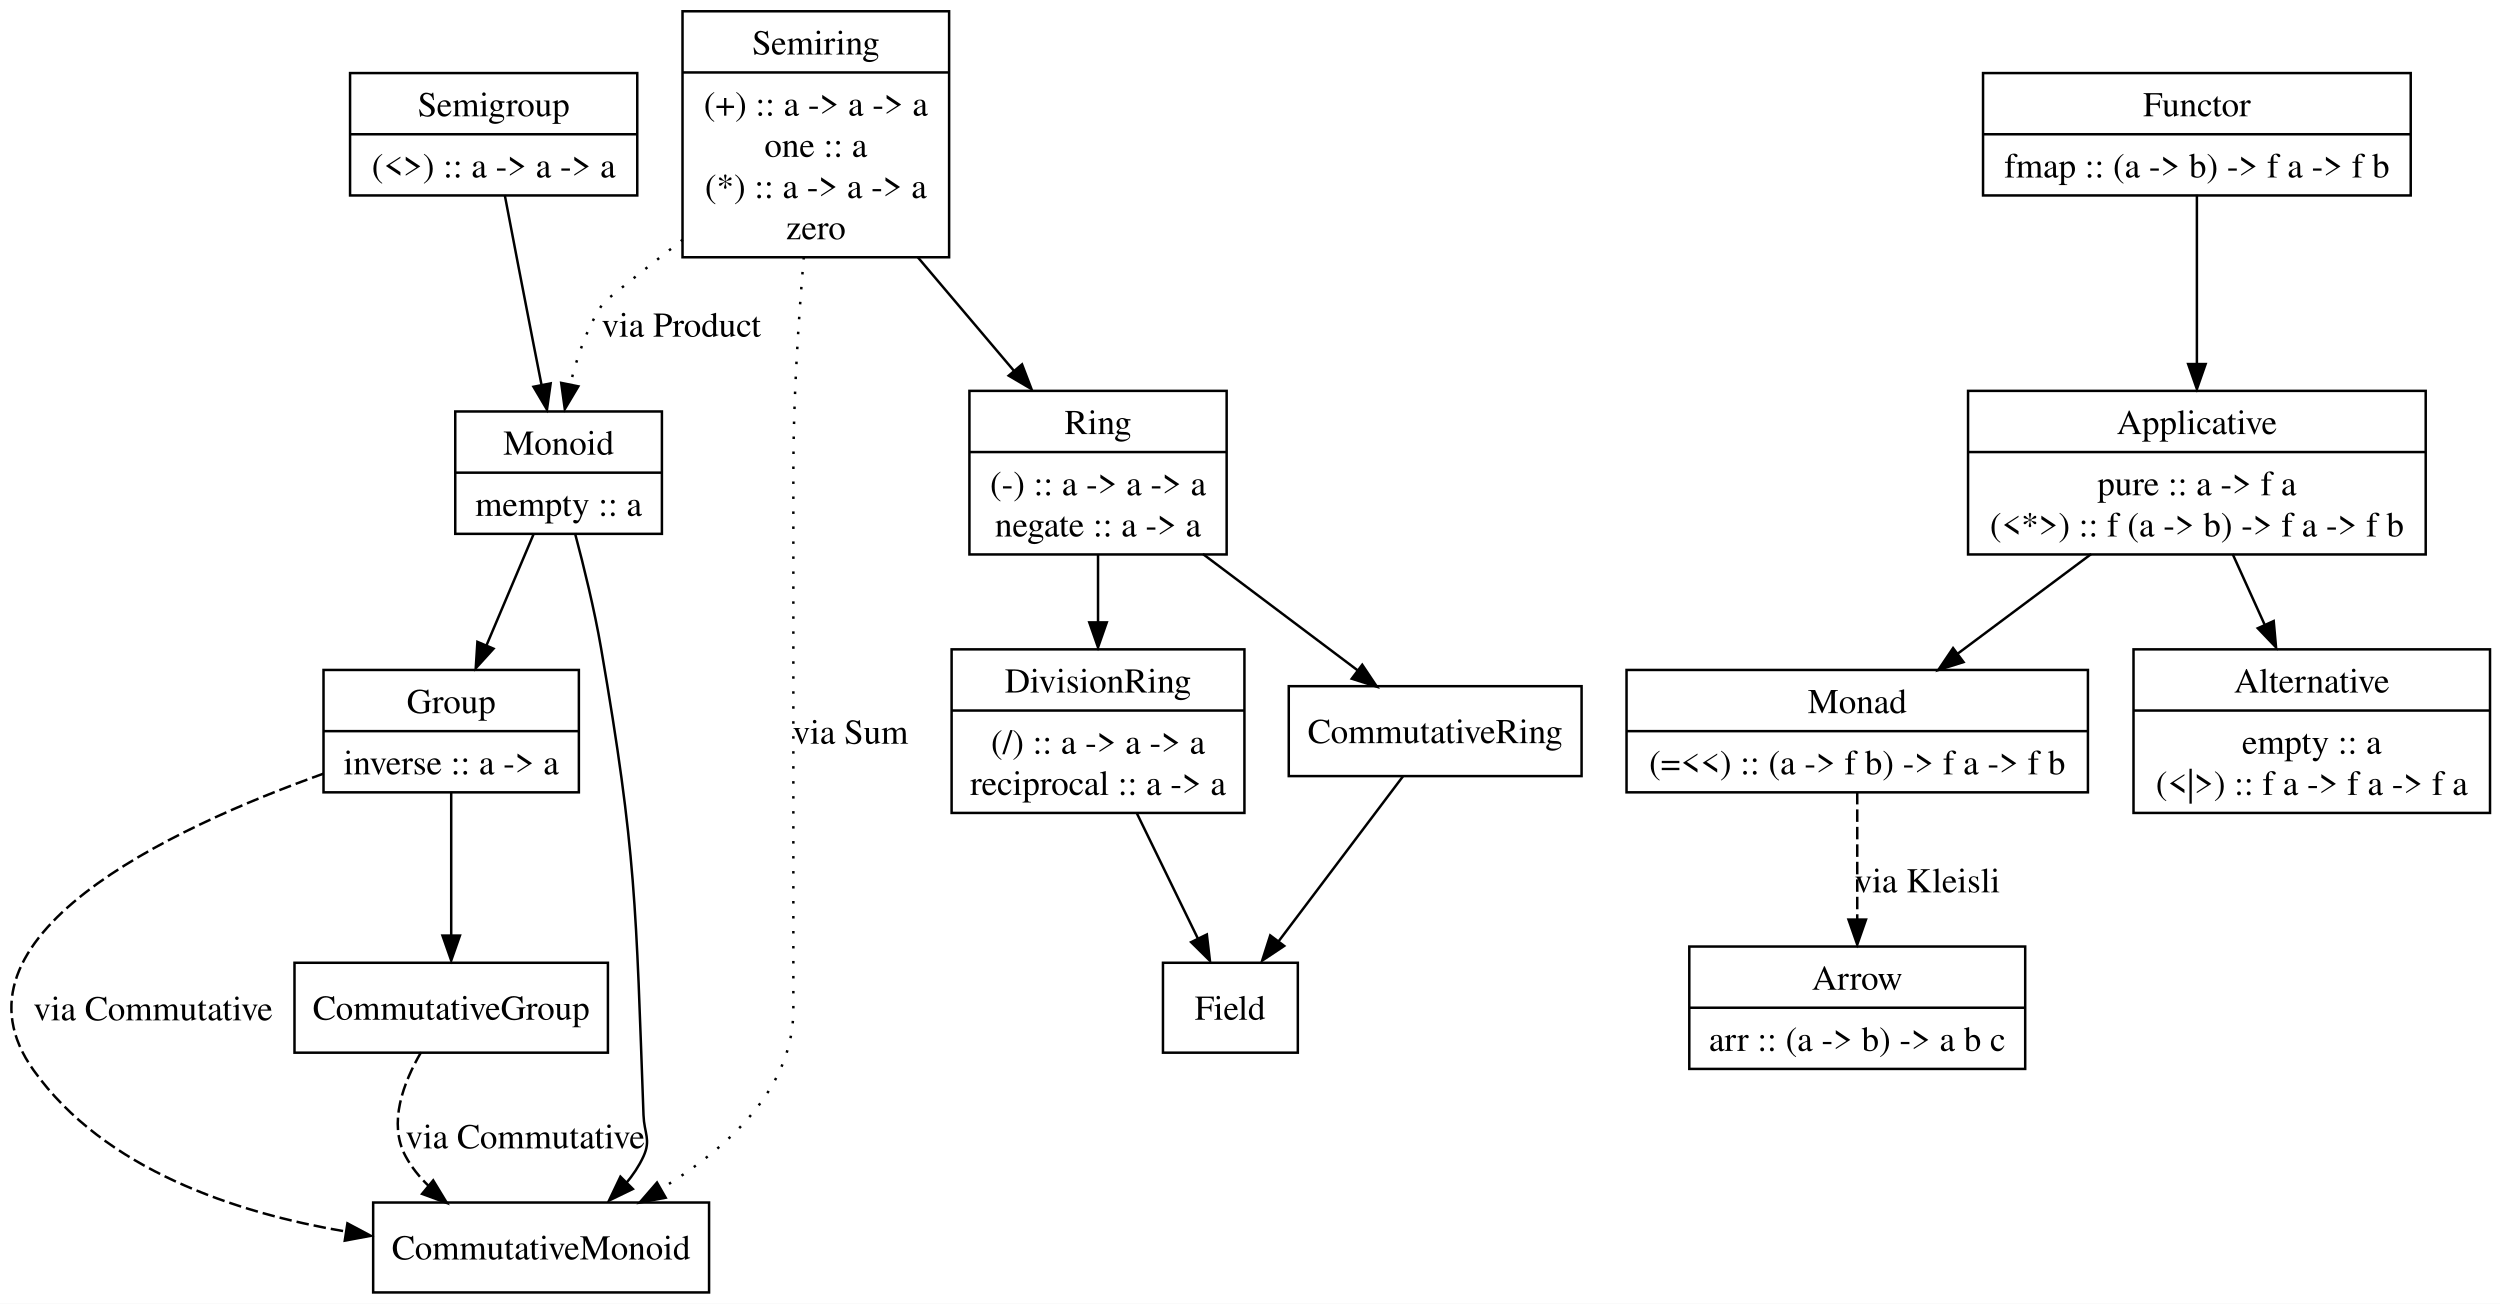
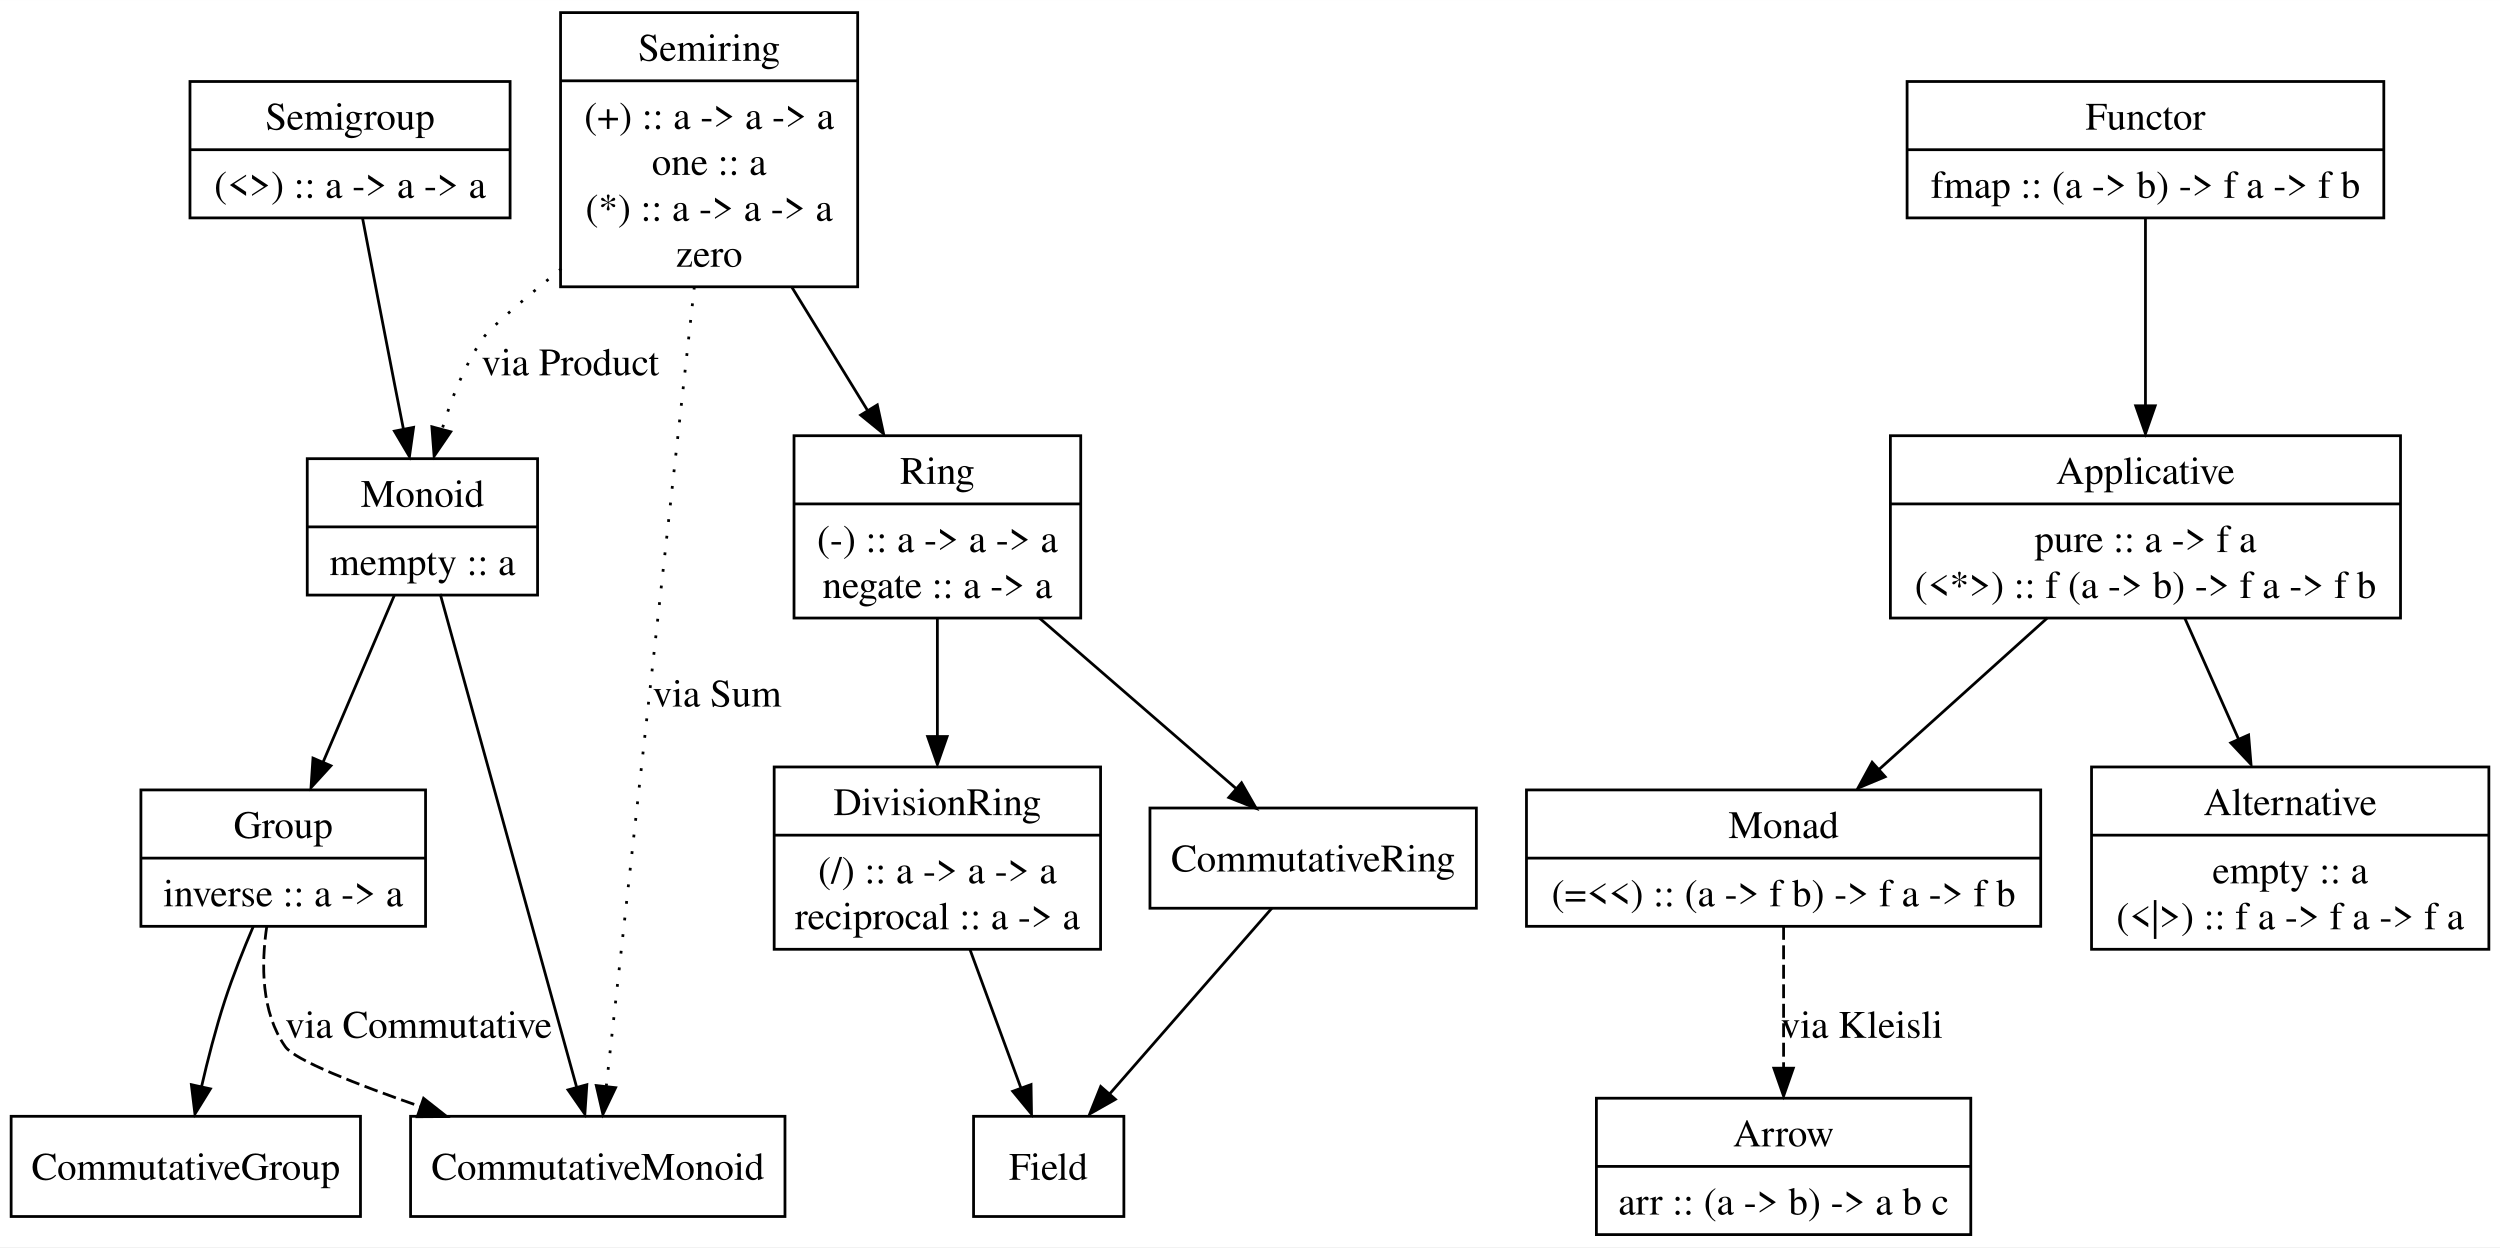
- <svg xmlns="http://www.w3.org/2000/svg" width="1001pt" height="522pt" viewBox="0.00 0.00 1001.04 522.00">
-   <g id="graph0" class="graph" transform="scale(1 1) rotate(0) translate(4 518)">
-     <polygon fill="white" stroke="none" points="-4,4 -4,-518 997.04,-518 997.04,4 -4,4" />
+ <svg xmlns="http://www.w3.org/2000/svg" width="898pt" height="448pt" viewBox="0.00 0.00 898.12 448.00">
+   <g id="graph0" class="graph" transform="scale(1 1) rotate(0) translate(4 444)">
+     <polygon fill="white" stroke="none" points="-4,4 -4,-444 894.12,-444 894.12,4 -4,4" />
    <g id="node1" class="node">
-       <polygon fill="none" stroke="black" points="136.17,-439.75 136.17,-488.75 251.17,-488.75 251.17,-439.75 136.17,-439.75" />
-       <text text-anchor="middle" x="193.67" y="-471.45" font-family="Times,serif" font-size="14.00">Semigroup</text>
-       <polyline fill="none" stroke="black" points="136.17,-464.25 251.17,-464.25" />
-       <text text-anchor="middle" x="193.67" y="-446.95" font-family="Times,serif" font-size="14.00">(&lt;&gt;) :: a -&gt; a -&gt; a</text>
+       <polygon fill="none" stroke="black" points="64.25,-365.75 64.25,-414.75 179.25,-414.75 179.25,-365.75 64.25,-365.75" />
+       <text text-anchor="middle" x="121.75" y="-397.45" font-family="Times,serif" font-size="14.00">Semigroup</text>
+       <polyline fill="none" stroke="black" points="64.25,-390.25 179.25,-390.25" />
+       <text text-anchor="middle" x="121.75" y="-372.95" font-family="Times,serif" font-size="14.00">(&lt;&gt;) :: a -&gt; a -&gt; a</text>
    </g>
    <g id="node2" class="node">
-       <polygon fill="none" stroke="black" points="178.29,-304.25 178.29,-353.25 261.04,-353.25 261.04,-304.25 178.29,-304.25" />
-       <text text-anchor="middle" x="219.67" y="-335.95" font-family="Times,serif" font-size="14.00">Monoid</text>
-       <polyline fill="none" stroke="black" points="178.29,-328.75 261.04,-328.75" />
-       <text text-anchor="middle" x="219.67" y="-311.45" font-family="Times,serif" font-size="14.00">mempty :: a</text>
+       <polygon fill="none" stroke="black" points="106.38,-230.25 106.38,-279.25 189.12,-279.25 189.12,-230.25 106.38,-230.25" />
+       <text text-anchor="middle" x="147.75" y="-261.95" font-family="Times,serif" font-size="14.00">Monoid</text>
+       <polyline fill="none" stroke="black" points="106.38,-254.75 189.12,-254.75" />
+       <text text-anchor="middle" x="147.75" y="-237.45" font-family="Times,serif" font-size="14.00">mempty :: a</text>
    </g>
    <g id="edge1" class="edge">
-       <path fill="none" stroke="black" d="M198.11,-439.92C201.3,-423.22 205.71,-400.22 209.67,-380 210.72,-374.63 211.84,-368.93 212.94,-363.38" />
-       <polygon fill="black" stroke="black" points="216.49,-364.5 215.01,-354.01 209.62,-363.14 216.49,-364.5" />
+       <path fill="none" stroke="black" d="M126.19,-365.92C129.38,-349.22 133.79,-326.22 137.75,-306 138.8,-300.63 139.92,-294.93 141.03,-289.38" />
+       <polygon fill="black" stroke="black" points="144.57,-290.5 143.09,-280.01 137.7,-289.14 144.57,-290.5" />
    </g>
    <g id="node3" class="node">
-       <polygon fill="none" stroke="black" points="125.54,-200.75 125.54,-249.75 227.79,-249.75 227.79,-200.75 125.54,-200.75" />
-       <text text-anchor="middle" x="176.67" y="-232.45" font-family="Times,serif" font-size="14.00">Group</text>
-       <polyline fill="none" stroke="black" points="125.54,-225.25 227.79,-225.25" />
-       <text text-anchor="middle" x="176.67" y="-207.95" font-family="Times,serif" font-size="14.00">inverse :: a -&gt; a</text>
+       <polygon fill="none" stroke="black" points="46.62,-111.25 46.62,-160.25 148.88,-160.25 148.88,-111.25 46.62,-111.25" />
+       <text text-anchor="middle" x="97.75" y="-142.95" font-family="Times,serif" font-size="14.00">Group</text>
+       <polyline fill="none" stroke="black" points="46.62,-135.75 148.88,-135.75" />
+       <text text-anchor="middle" x="97.75" y="-118.45" font-family="Times,serif" font-size="14.00">inverse :: a -&gt; a</text>
    </g>
    <g id="edge2" class="edge">
-       <path fill="none" stroke="black" d="M209.8,-304.46C204.12,-291.05 196.89,-273.98 190.63,-259.21" />
-       <polygon fill="black" stroke="black" points="193.61,-258.27 186.49,-250.43 187.16,-261 193.61,-258.27" />
+       <path fill="none" stroke="black" d="M137.75,-230.35C130.36,-213.06 120.19,-189.26 111.96,-169.99" />
+       <polygon fill="black" stroke="black" points="114.88,-168.93 107.73,-161.1 108.44,-171.68 114.88,-168.93" />
    </g>
    <g id="node4" class="node">
-       <polygon fill="none" stroke="black" points="145.42,-0.5 145.42,-36.5 279.92,-36.5 279.92,-0.5 145.42,-0.5" />
-       <text text-anchor="middle" x="212.67" y="-13.7" font-family="Times,serif" font-size="14.00">CommutativeMonoid</text>
+       <polygon fill="none" stroke="black" points="143.5,-7 143.5,-43 278,-43 278,-7 143.5,-7" />
+       <text text-anchor="middle" x="210.75" y="-20.2" font-family="Times,serif" font-size="14.00">CommutativeMonoid</text>
    </g>
    <g id="edge3" class="edge">
-       <path fill="none" stroke="black" d="M226.23,-304.52C229.79,-291.16 234,-273.99 236.67,-258.5 250.84,-176.26 250.61,-154.9 253.67,-71.5 253.94,-64.17 256.72,-61.67 253.67,-55 251.87,-51.07 249.4,-47.4 246.55,-44.03" />
-       <polygon fill="black" stroke="black" points="249.4,-41.93 239.87,-37.3 244.43,-46.86 249.4,-41.93" />
+       <path fill="none" stroke="black" d="M154.14,-230.66C165.85,-188.33 190.69,-98.52 203.21,-53.27" />
+       <polygon fill="black" stroke="black" points="206.82,-54.35 206.11,-43.78 200.07,-52.49 206.82,-54.35" />
    </g>
    <g id="edge4" class="edge">
-       <path fill="none" stroke="black" stroke-dasharray="5,2" d="M125.65,-208.27C63.6,-186.09 -28.47,-142.63 9.42,-89.5 37.75,-49.78 90.14,-32.37 134.64,-24.85" />
-       <polygon fill="black" stroke="black" points="135.11,-28.16 144.46,-23.18 134.05,-21.24 135.11,-28.16" />
-       <text text-anchor="middle" x="57.29" y="-109.45" font-family="Times,serif" font-size="14.00">via Commutative</text>
+       <path fill="none" stroke="black" stroke-dasharray="5,2" d="M91.87,-111.44C89.79,-97.61 89.78,-80.43 98.5,-68 101.85,-63.23 123.75,-54.6 147.33,-46.39" />
+       <polygon fill="black" stroke="black" points="148.17,-49.46 156.49,-42.91 145.9,-42.84 148.17,-49.46" />
+       <text text-anchor="middle" x="146.38" y="-71.2" font-family="Times,serif" font-size="14.00">via Commutative</text>
    </g>
    <g id="node5" class="node">
-       <polygon fill="none" stroke="black" points="113.92,-96.5 113.92,-132.5 239.42,-132.5 239.42,-96.5 113.92,-96.5" />
-       <text text-anchor="middle" x="176.67" y="-109.7" font-family="Times,serif" font-size="14.00">CommutativeGroup</text>
+       <polygon fill="none" stroke="black" points="0,-7 0,-43 125.5,-43 125.5,-7 0,-7" />
+       <text text-anchor="middle" x="62.75" y="-20.2" font-family="Times,serif" font-size="14.00">CommutativeGroup</text>
    </g>
    <g id="edge5" class="edge">
-       <path fill="none" stroke="black" d="M176.67,-200.92C176.67,-184.03 176.67,-161.12 176.67,-143.28" />
-       <polygon fill="black" stroke="black" points="180.17,-143.4 176.67,-133.4 173.17,-143.4 180.17,-143.4" />
+       <path fill="none" stroke="black" d="M87.02,-111.27C83.45,-102.93 79.65,-93.4 76.75,-84.5 73.48,-74.47 70.61,-63.25 68.33,-53.34" />
+       <polygon fill="black" stroke="black" points="71.59,-52.86 66.03,-43.84 64.75,-54.36 71.59,-52.86" />
+     </g>
+     <g id="node6" class="node">
+       <polygon fill="none" stroke="black" points="197.38,-341 197.38,-439.5 304.12,-439.5 304.12,-341 197.38,-341" />
+       <text text-anchor="middle" x="250.75" y="-422.2" font-family="Times,serif" font-size="14.00">Semiring</text>
+       <polyline fill="none" stroke="black" points="197.38,-415 304.12,-415" />
+       <text text-anchor="middle" x="250.75" y="-397.7" font-family="Times,serif" font-size="14.00">(+) :: a -&gt; a -&gt; a</text>
+       <text text-anchor="middle" x="250.75" y="-381.2" font-family="Times,serif" font-size="14.00">one :: a</text>
+       <text text-anchor="middle" x="250.75" y="-364.7" font-family="Times,serif" font-size="14.00">(*) :: a -&gt; a -&gt; a</text>
+       <text text-anchor="middle" x="250.75" y="-348.2" font-family="Times,serif" font-size="14.00">zero</text>
+     </g>
+     <g id="edge7" class="edge">
+       <path fill="none" stroke="black" stroke-dasharray="1,5" d="M197.66,-347.5C183.76,-336.2 171.94,-326.08 169.5,-322.5 162.78,-312.66 158.02,-300.6 154.71,-289.45" />
+       <polygon fill="black" stroke="black" points="157.92,-288.9 151.95,-280.15 151.15,-290.71 157.92,-288.9" />
+       <text text-anchor="middle" x="200.88" y="-309.2" font-family="Times,serif" font-size="14.00">via Product</text>
    </g>
    <g id="edge6" class="edge">
-       <path fill="none" stroke="black" stroke-dasharray="5,2" d="M164.61,-96.68C157.54,-84.6 151.28,-68.2 158.42,-55 160.77,-50.65 163.91,-46.75 167.51,-43.27" />
-       <polygon fill="black" stroke="black" points="169.46,-45.37 174.96,-36.31 165.01,-39.96 169.46,-45.37" />
-       <text text-anchor="middle" x="206.29" y="-58.2" font-family="Times,serif" font-size="14.00">via Commutative</text>
+       <path fill="none" stroke="black" stroke-dasharray="1,5" d="M245.44,-341.01C236.93,-263.78 220.53,-114.82 213.77,-53.45" />
+       <polygon fill="black" stroke="black" points="217.16,-53.28 212.59,-43.72 210.21,-54.04 217.16,-53.28" />
+       <text text-anchor="middle" x="253.62" y="-190.2" font-family="Times,serif" font-size="14.00">via Sum</text>
    </g>
-     <g id="node6" class="node">
-       <polygon fill="none" stroke="black" points="269.29,-415 269.29,-513.5 376.04,-513.5 376.04,-415 269.29,-415" />
-       <text text-anchor="middle" x="322.67" y="-496.2" font-family="Times,serif" font-size="14.00">Semiring</text>
-       <polyline fill="none" stroke="black" points="269.29,-489 376.04,-489" />
-       <text text-anchor="middle" x="322.67" y="-471.7" font-family="Times,serif" font-size="14.00">(+) :: a -&gt; a -&gt; a</text>
-       <text text-anchor="middle" x="322.67" y="-455.2" font-family="Times,serif" font-size="14.00">one :: a</text>
-       <text text-anchor="middle" x="322.67" y="-438.7" font-family="Times,serif" font-size="14.00">(*) :: a -&gt; a -&gt; a</text>
-       <text text-anchor="middle" x="322.67" y="-422.2" font-family="Times,serif" font-size="14.00">zero</text>
+     <g id="node7" class="node">
+       <polygon fill="none" stroke="black" points="281.25,-222 281.25,-287.5 384.25,-287.5 384.25,-222 281.25,-222" />
+       <text text-anchor="middle" x="332.75" y="-270.2" font-family="Times,serif" font-size="14.00">Ring</text>
+       <polyline fill="none" stroke="black" points="281.25,-263 384.25,-263" />
+       <text text-anchor="middle" x="332.75" y="-245.7" font-family="Times,serif" font-size="14.00">(-) :: a -&gt; a -&gt; a</text>
+       <text text-anchor="middle" x="332.75" y="-229.2" font-family="Times,serif" font-size="14.00">negate :: a -&gt; a</text>
    </g>
    <g id="edge8" class="edge">
-       <path fill="none" stroke="black" stroke-dasharray="1,5" d="M269.39,-422.05C252.56,-408.94 238.1,-397.53 237.42,-396.5 231.03,-386.82 226.93,-374.92 224.31,-363.86" />
-       <polygon fill="black" stroke="black" points="227.57,-363.31 222.15,-354.2 220.71,-364.7 227.57,-363.31" />
-       <text text-anchor="middle" x="268.79" y="-383.2" font-family="Times,serif" font-size="14.00">via Product</text>
+       <path fill="none" stroke="black" d="M280.35,-341.05C289.39,-326.35 299.22,-310.34 307.9,-296.2" />
+       <polygon fill="black" stroke="black" points="311.17,-298.57 313.42,-288.22 305.2,-294.91 311.17,-298.57" />
    </g>
-     <g id="edge7" class="edge">
-       <path fill="none" stroke="black" stroke-dasharray="1,5" d="M317.85,-415.1C315.71,-389.74 313.67,-358.09 313.67,-329.75 313.67,-329.75 313.67,-329.75 313.67,-113.5 313.67,-81.82 286.71,-57.78 260.65,-41.95" />
-       <polygon fill="black" stroke="black" points="262.55,-38.43 252.14,-36.49 259.07,-44.5 262.55,-38.43" />
-       <text text-anchor="middle" x="336.54" y="-220.2" font-family="Times,serif" font-size="14.00">via Sum</text>
-     </g>
-     <g id="node7" class="node">
-       <polygon fill="none" stroke="black" points="384.17,-296 384.17,-361.5 487.17,-361.5 487.17,-296 384.17,-296" />
-       <text text-anchor="middle" x="435.67" y="-344.2" font-family="Times,serif" font-size="14.00">Ring</text>
-       <polyline fill="none" stroke="black" points="384.17,-337 487.17,-337" />
-       <text text-anchor="middle" x="435.67" y="-319.7" font-family="Times,serif" font-size="14.00">(-) :: a -&gt; a -&gt; a</text>
-       <text text-anchor="middle" x="435.67" y="-303.2" font-family="Times,serif" font-size="14.00">negate :: a -&gt; a</text>
+     <g id="node8" class="node">
+       <polygon fill="none" stroke="black" points="274.12,-103 274.12,-168.5 391.38,-168.5 391.38,-103 274.12,-103" />
+       <text text-anchor="middle" x="332.75" y="-151.2" font-family="Times,serif" font-size="14.00">DivisionRing</text>
+       <polyline fill="none" stroke="black" points="274.12,-144 391.38,-144" />
+       <text text-anchor="middle" x="332.75" y="-126.7" font-family="Times,serif" font-size="14.00">(/) :: a -&gt; a -&gt; a</text>
+       <text text-anchor="middle" x="332.75" y="-110.2" font-family="Times,serif" font-size="14.00">reciprocal :: a -&gt; a</text>
    </g>
    <g id="edge9" class="edge">
-       <path fill="none" stroke="black" d="M363.46,-415.05C376.15,-400.07 389.98,-383.73 402.11,-369.4" />
-       <polygon fill="black" stroke="black" points="405.24,-372.11 409.03,-362.22 399.9,-367.59 405.24,-372.11" />
+       <path fill="none" stroke="black" d="M332.75,-222.09C332.75,-208.95 332.75,-193.51 332.75,-179.4" />
+       <polygon fill="black" stroke="black" points="336.25,-179.44 332.75,-169.44 329.25,-179.44 336.25,-179.44" />
    </g>
-     <g id="node8" class="node">
-       <polygon fill="none" stroke="black" points="377.04,-192.5 377.04,-258 494.29,-258 494.29,-192.5 377.04,-192.5" />
-       <text text-anchor="middle" x="435.67" y="-240.7" font-family="Times,serif" font-size="14.00">DivisionRing</text>
-       <polyline fill="none" stroke="black" points="377.04,-233.5 494.29,-233.5" />
-       <text text-anchor="middle" x="435.67" y="-216.2" font-family="Times,serif" font-size="14.00">(/) :: a -&gt; a -&gt; a</text>
-       <text text-anchor="middle" x="435.67" y="-199.7" font-family="Times,serif" font-size="14.00">reciprocal :: a -&gt; a</text>
+     <g id="node9" class="node">
+       <polygon fill="none" stroke="black" points="409.12,-117.75 409.12,-153.75 526.38,-153.75 526.38,-117.75 409.12,-117.75" />
+       <text text-anchor="middle" x="467.75" y="-130.95" font-family="Times,serif" font-size="14.00">CommutativeRing</text>
    </g>
    <g id="edge10" class="edge">
-       <path fill="none" stroke="black" d="M435.67,-296.19C435.67,-287.5 435.67,-277.93 435.67,-268.74" />
-       <polygon fill="black" stroke="black" points="439.17,-268.79 435.67,-258.79 432.17,-268.79 439.17,-268.79" />
+       <path fill="none" stroke="black" d="M369.28,-222.09C391.56,-202.78 419.58,-178.5 440.02,-160.78" />
+       <polygon fill="black" stroke="black" points="442.02,-162.81 447.29,-153.62 437.44,-157.52 442.02,-162.81" />
    </g>
-     <g id="node9" class="node">
-       <polygon fill="none" stroke="black" points="512.04,-207.25 512.04,-243.25 629.29,-243.25 629.29,-207.25 512.04,-207.25" />
-       <text text-anchor="middle" x="570.67" y="-220.45" font-family="Times,serif" font-size="14.00">CommutativeRing</text>
+     <g id="node10" class="node">
+       <polygon fill="none" stroke="black" points="345.75,-7 345.75,-43 399.75,-43 399.75,-7 345.75,-7" />
+       <text text-anchor="middle" x="372.62" y="-20.2" font-family="Times,serif" font-size="14.00">Field</text>
+     </g>
+     <g id="edge12" class="edge">
+       <path fill="none" stroke="black" d="M344.43,-103C350.25,-87.16 357.23,-68.2 362.8,-53.06" />
+       <polygon fill="black" stroke="black" points="366.4,-54.4 366.57,-43.81 359.83,-51.99 366.4,-54.4" />
    </g>
    <g id="edge11" class="edge">
-       <path fill="none" stroke="black" d="M477.64,-296.19C497.73,-281.09 521.36,-263.33 539.77,-249.48" />
-       <polygon fill="black" stroke="black" points="541.46,-251.83 547.35,-243.03 537.26,-246.24 541.46,-251.83" />
+       <path fill="none" stroke="black" d="M452.91,-117.76C437.29,-99.88 412.55,-71.56 394.68,-51.1" />
+       <polygon fill="black" stroke="black" points="396.7,-49.1 387.49,-43.87 391.43,-53.71 396.7,-49.1" />
    </g>
-     <g id="node10" class="node">
-       <polygon fill="none" stroke="black" points="461.67,-96.5 461.67,-132.5 515.67,-132.5 515.67,-96.5 461.67,-96.5" />
-       <text text-anchor="middle" x="488.54" y="-109.7" font-family="Times,serif" font-size="14.00">Field</text>
+     <g id="node11" class="node">
+       <polygon fill="none" stroke="black" points="681.12,-365.75 681.12,-414.75 852.38,-414.75 852.38,-365.75 681.12,-365.75" />
+       <text text-anchor="middle" x="766.75" y="-397.45" font-family="Times,serif" font-size="14.00">Functor</text>
+       <polyline fill="none" stroke="black" points="681.12,-390.25 852.38,-390.25" />
+       <text text-anchor="middle" x="766.75" y="-372.95" font-family="Times,serif" font-size="14.00">fmap :: (a -&gt; b) -&gt; f a -&gt; f b</text>
+     </g>
+     <g id="node12" class="node">
+       <polygon fill="none" stroke="black" points="675.12,-222 675.12,-287.5 858.38,-287.5 858.38,-222 675.12,-222" />
+       <text text-anchor="middle" x="766.75" y="-270.2" font-family="Times,serif" font-size="14.00">Applicative</text>
+       <polyline fill="none" stroke="black" points="675.12,-263 858.38,-263" />
+       <text text-anchor="middle" x="766.75" y="-245.7" font-family="Times,serif" font-size="14.00">pure :: a -&gt; f a</text>
+       <text text-anchor="middle" x="766.75" y="-229.2" font-family="Times,serif" font-size="14.00">(&lt;*&gt;) :: f (a -&gt; b) -&gt; f a -&gt; f b</text>
    </g>
    <g id="edge13" class="edge">
-       <path fill="none" stroke="black" d="M451.14,-192.5C458.93,-176.51 468.28,-157.33 475.69,-142.12" />
-       <polygon fill="black" stroke="black" points="479.24,-143.83 480.48,-133.31 472.95,-140.76 479.24,-143.83" />
+       <path fill="none" stroke="black" d="M766.75,-366C766.75,-347.34 766.75,-320.64 766.75,-298.19" />
+       <polygon fill="black" stroke="black" points="770.25,-298.24 766.75,-288.24 763.25,-298.24 770.25,-298.24" />
    </g>
-     <g id="edge12" class="edge">
-       <path fill="none" stroke="black" d="M557.85,-207.26C544.5,-189.54 523.4,-161.56 508.01,-141.15" />
-       <polygon fill="black" stroke="black" points="510.21,-139.25 501.39,-133.37 504.62,-143.46 510.21,-139.25" />
-     </g>
-     <g id="node11" class="node">
-       <polygon fill="none" stroke="black" points="790.04,-439.75 790.04,-488.75 961.29,-488.75 961.29,-439.75 790.04,-439.75" />
-       <text text-anchor="middle" x="875.67" y="-471.45" font-family="Times,serif" font-size="14.00">Functor</text>
-       <polyline fill="none" stroke="black" points="790.04,-464.25 961.29,-464.25" />
-       <text text-anchor="middle" x="875.67" y="-446.95" font-family="Times,serif" font-size="14.00">fmap :: (a -&gt; b) -&gt; f a -&gt; f b</text>
-     </g>
-     <g id="node12" class="node">
-       <polygon fill="none" stroke="black" points="784.04,-296 784.04,-361.5 967.29,-361.5 967.29,-296 784.04,-296" />
-       <text text-anchor="middle" x="875.67" y="-344.2" font-family="Times,serif" font-size="14.00">Applicative</text>
-       <polyline fill="none" stroke="black" points="784.04,-337 967.29,-337" />
-       <text text-anchor="middle" x="875.67" y="-319.7" font-family="Times,serif" font-size="14.00">pure :: a -&gt; f a</text>
-       <text text-anchor="middle" x="875.67" y="-303.2" font-family="Times,serif" font-size="14.00">(&lt;*&gt;) :: f (a -&gt; b) -&gt; f a -&gt; f b</text>
+     <g id="node13" class="node">
+       <polygon fill="none" stroke="black" points="544.38,-111.25 544.38,-160.25 729.12,-160.25 729.12,-111.25 544.38,-111.25" />
+       <text text-anchor="middle" x="636.75" y="-142.95" font-family="Times,serif" font-size="14.00">Monad</text>
+       <polyline fill="none" stroke="black" points="544.38,-135.75 729.12,-135.75" />
+       <text text-anchor="middle" x="636.75" y="-118.45" font-family="Times,serif" font-size="14.00">(=&lt;&lt;) :: (a -&gt; f b) -&gt; f a -&gt; f b</text>
    </g>
    <g id="edge14" class="edge">
-       <path fill="none" stroke="black" d="M875.67,-440C875.67,-421.34 875.67,-394.64 875.67,-372.19" />
-       <polygon fill="black" stroke="black" points="879.17,-372.24 875.67,-362.24 872.17,-372.24 879.17,-372.24" />
+       <path fill="none" stroke="black" d="M731.57,-222.09C712.57,-204.99 689.24,-183.99 670.47,-167.1" />
+       <polygon fill="black" stroke="black" points="673.25,-164.99 663.47,-160.9 668.56,-170.19 673.25,-164.99" />
    </g>
-     <g id="node13" class="node">
-       <polygon fill="none" stroke="black" points="647.29,-200.75 647.29,-249.75 832.04,-249.75 832.04,-200.75 647.29,-200.75" />
-       <text text-anchor="middle" x="739.67" y="-232.45" font-family="Times,serif" font-size="14.00">Monad</text>
-       <polyline fill="none" stroke="black" points="647.29,-225.25 832.04,-225.25" />
-       <text text-anchor="middle" x="739.67" y="-207.95" font-family="Times,serif" font-size="14.00">(=&lt;&lt;) :: (a -&gt; f b) -&gt; f a -&gt; f b</text>
+     <g id="node14" class="node">
+       <polygon fill="none" stroke="black" points="747.38,-103 747.38,-168.5 890.12,-168.5 890.12,-103 747.38,-103" />
+       <text text-anchor="middle" x="818.75" y="-151.2" font-family="Times,serif" font-size="14.00">Alternative</text>
+       <polyline fill="none" stroke="black" points="747.38,-144 890.12,-144" />
+       <text text-anchor="middle" x="818.75" y="-126.7" font-family="Times,serif" font-size="14.00">empty :: a</text>
+       <text text-anchor="middle" x="818.75" y="-110.2" font-family="Times,serif" font-size="14.00">(&lt;|&gt;) :: f a -&gt; f a -&gt; f a</text>
    </g>
    <g id="edge15" class="edge">
-       <path fill="none" stroke="black" d="M833.38,-296.19C816.25,-283.41 796.57,-268.71 779.67,-256.11" />
-       <polygon fill="black" stroke="black" points="782.23,-252.9 772.12,-249.73 778.04,-258.51 782.23,-252.9" />
+       <path fill="none" stroke="black" d="M780.82,-222.09C786.83,-208.56 793.93,-192.59 800.35,-178.15" />
+       <polygon fill="black" stroke="black" points="803.8,-180 804.67,-169.44 797.41,-177.15 803.8,-180" />
    </g>
-     <g id="node14" class="node">
-       <polygon fill="none" stroke="black" points="850.29,-192.5 850.29,-258 993.04,-258 993.04,-192.5 850.29,-192.5" />
-       <text text-anchor="middle" x="921.67" y="-240.7" font-family="Times,serif" font-size="14.00">Alternative</text>
-       <polyline fill="none" stroke="black" points="850.29,-233.5 993.04,-233.5" />
-       <text text-anchor="middle" x="921.67" y="-216.2" font-family="Times,serif" font-size="14.00">empty :: a</text>
-       <text text-anchor="middle" x="921.67" y="-199.7" font-family="Times,serif" font-size="14.00">(&lt;|&gt;) :: f a -&gt; f a -&gt; f a</text>
+     <g id="node15" class="node">
+       <polygon fill="none" stroke="black" points="569.5,-0.5 569.5,-49.5 704,-49.5 704,-0.5 569.5,-0.5" />
+       <text text-anchor="middle" x="636.75" y="-32.2" font-family="Times,serif" font-size="14.00">Arrow</text>
+       <polyline fill="none" stroke="black" points="569.5,-25 704,-25" />
+       <text text-anchor="middle" x="636.75" y="-7.7" font-family="Times,serif" font-size="14.00">arr :: (a -&gt; b) -&gt; a b c</text>
    </g>
    <g id="edge16" class="edge">
-       <path fill="none" stroke="black" d="M889.97,-296.19C894.08,-287.12 898.63,-277.09 902.96,-267.53" />
-       <polygon fill="black" stroke="black" points="906.43,-269.34 907.37,-258.79 900.06,-266.45 906.43,-269.34" />
-     </g>
-     <g id="node15" class="node">
-       <polygon fill="none" stroke="black" points="672.42,-90 672.42,-139 806.92,-139 806.92,-90 672.42,-90" />
-       <text text-anchor="middle" x="739.67" y="-121.7" font-family="Times,serif" font-size="14.00">Arrow</text>
-       <polyline fill="none" stroke="black" points="672.42,-114.5 806.92,-114.5" />
-       <text text-anchor="middle" x="739.67" y="-97.2" font-family="Times,serif" font-size="14.00">arr :: (a -&gt; b) -&gt; a b c</text>
-     </g>
-     <g id="edge17" class="edge">
-       <path fill="none" stroke="black" stroke-dasharray="5,2" d="M739.67,-200.92C739.67,-186.01 739.67,-166.42 739.67,-149.76" />
-       <polygon fill="black" stroke="black" points="743.17,-149.79 739.67,-139.79 736.17,-149.79 743.17,-149.79" />
-       <text text-anchor="middle" x="767.79" y="-160.7" font-family="Times,serif" font-size="14.00">via Kleisli</text>
+       <path fill="none" stroke="black" stroke-dasharray="5,2" d="M636.75,-111.42C636.75,-96.51 636.75,-76.92 636.75,-60.26" />
+       <polygon fill="black" stroke="black" points="640.25,-60.29 636.75,-50.29 633.25,-60.29 640.25,-60.29" />
+       <text text-anchor="middle" x="664.88" y="-71.2" font-family="Times,serif" font-size="14.00">via Kleisli</text>
    </g>
  </g>
</svg>
